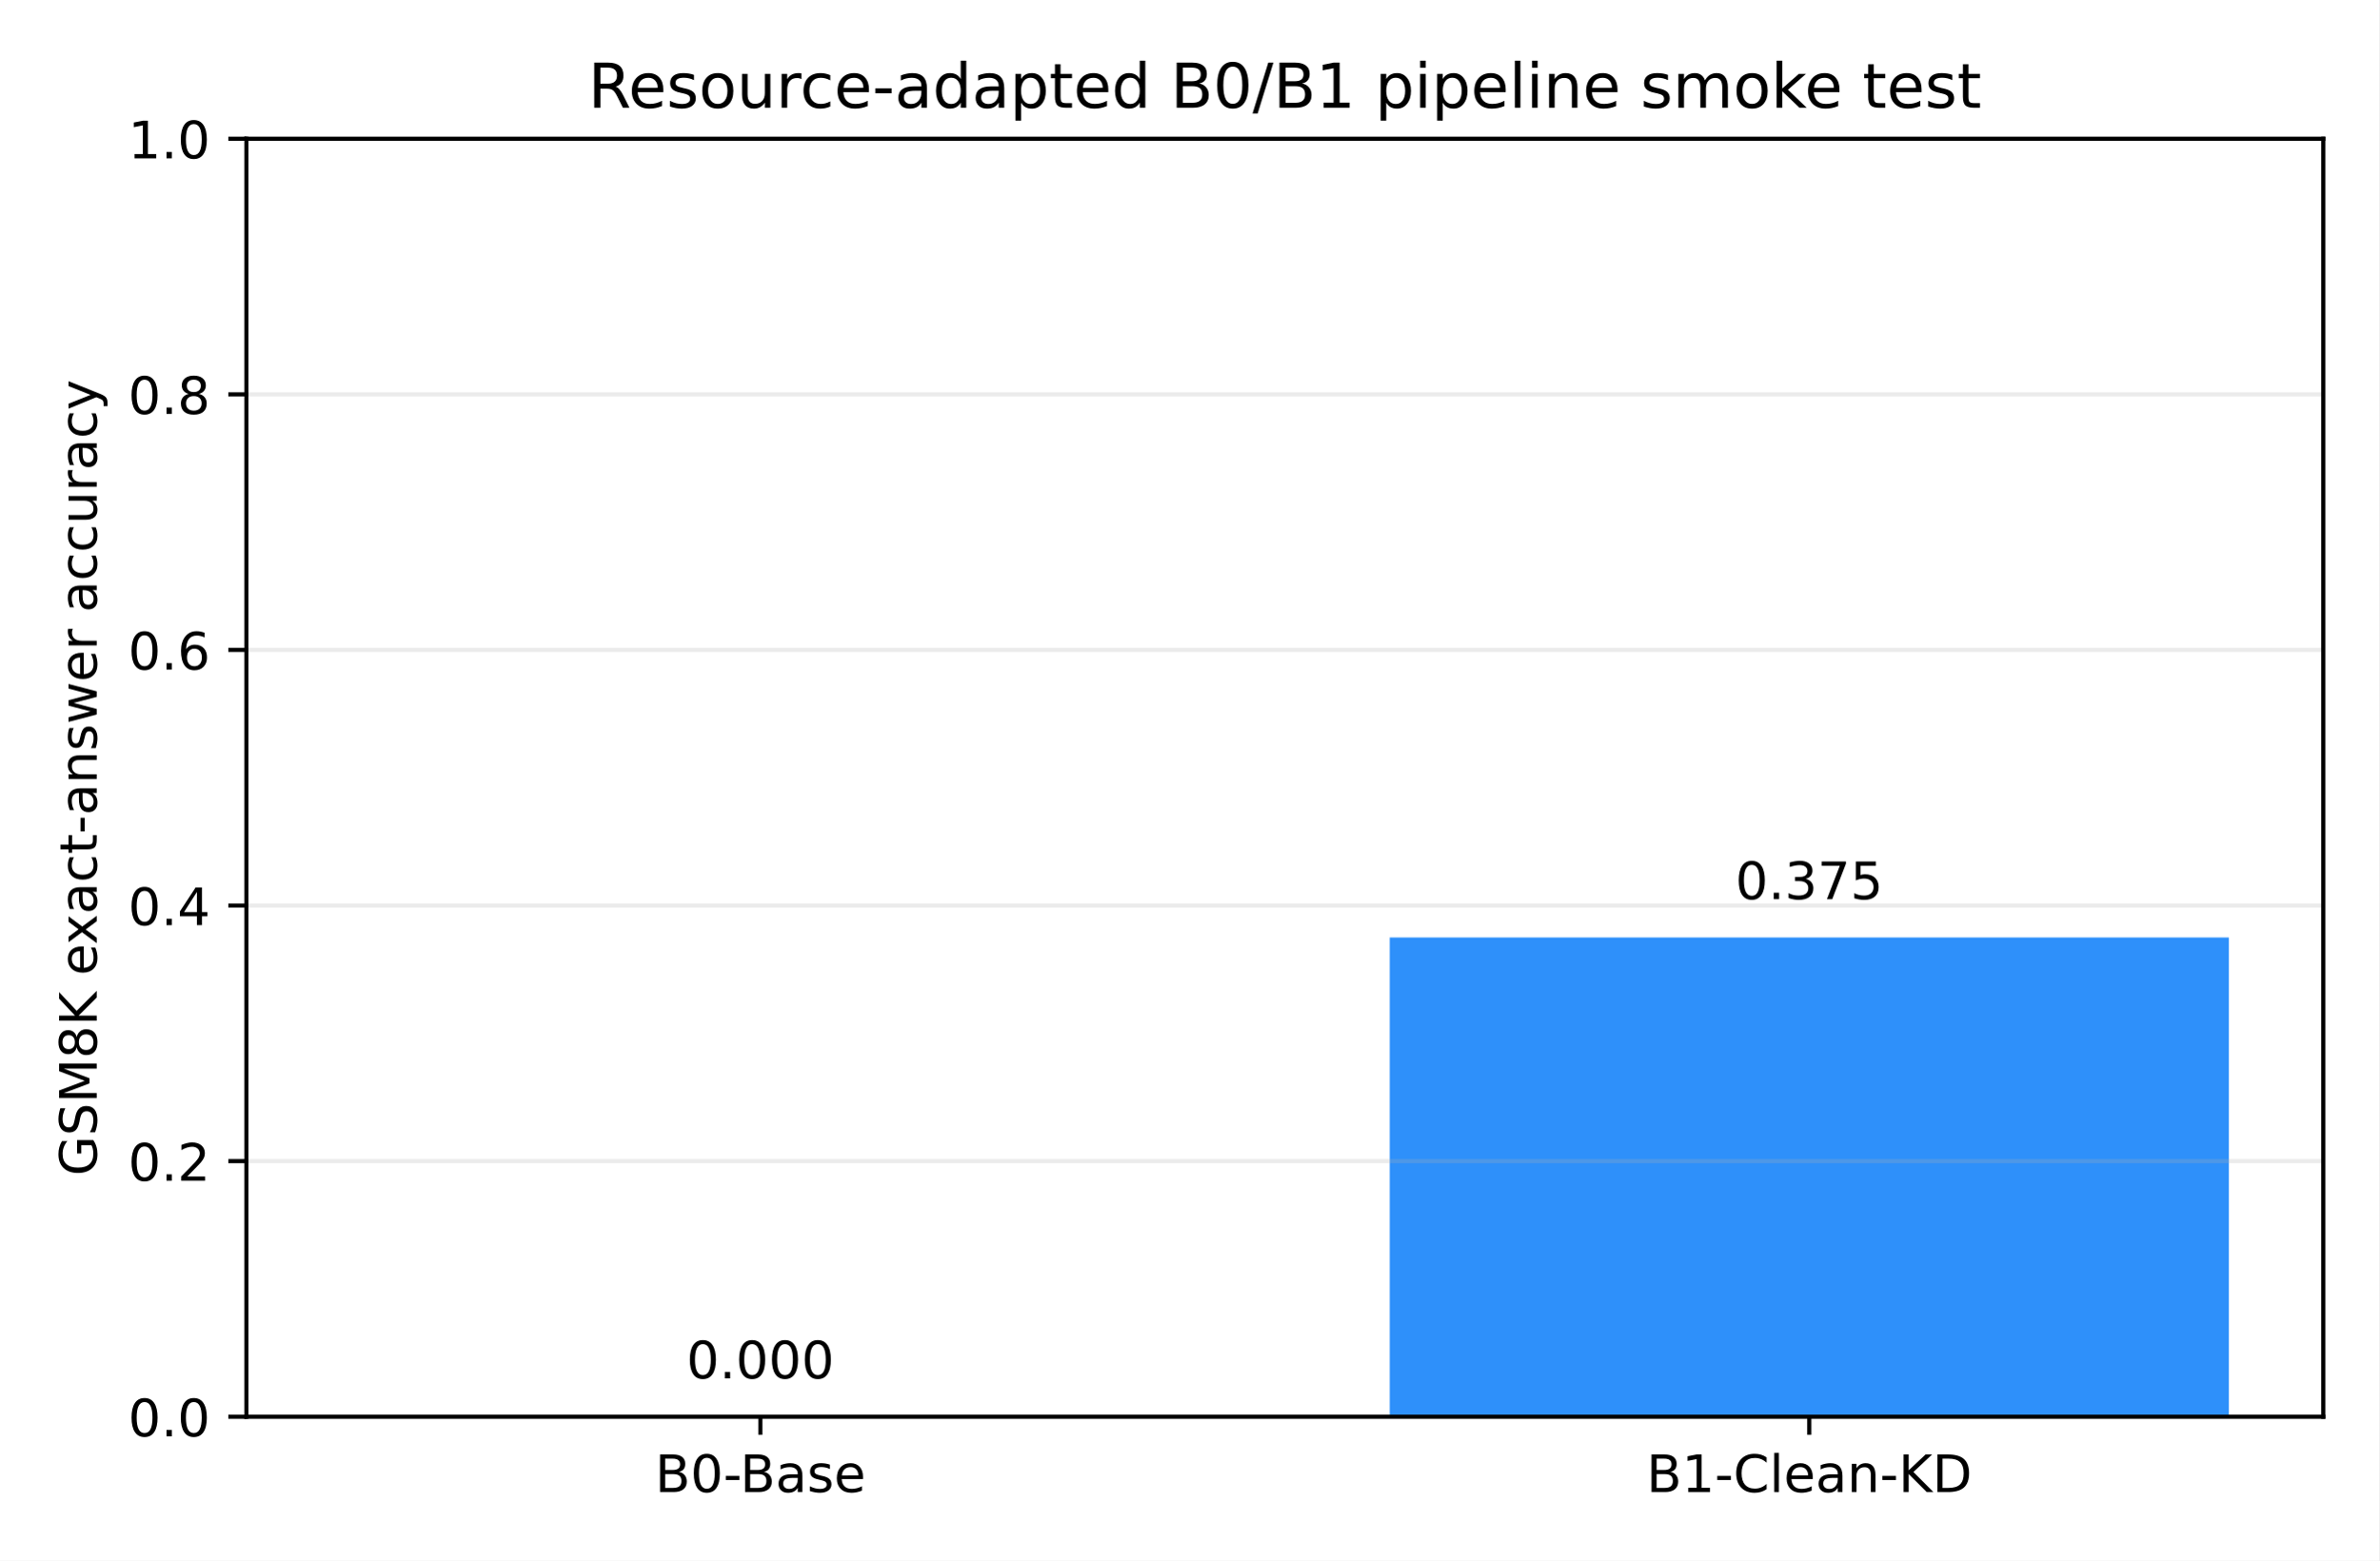
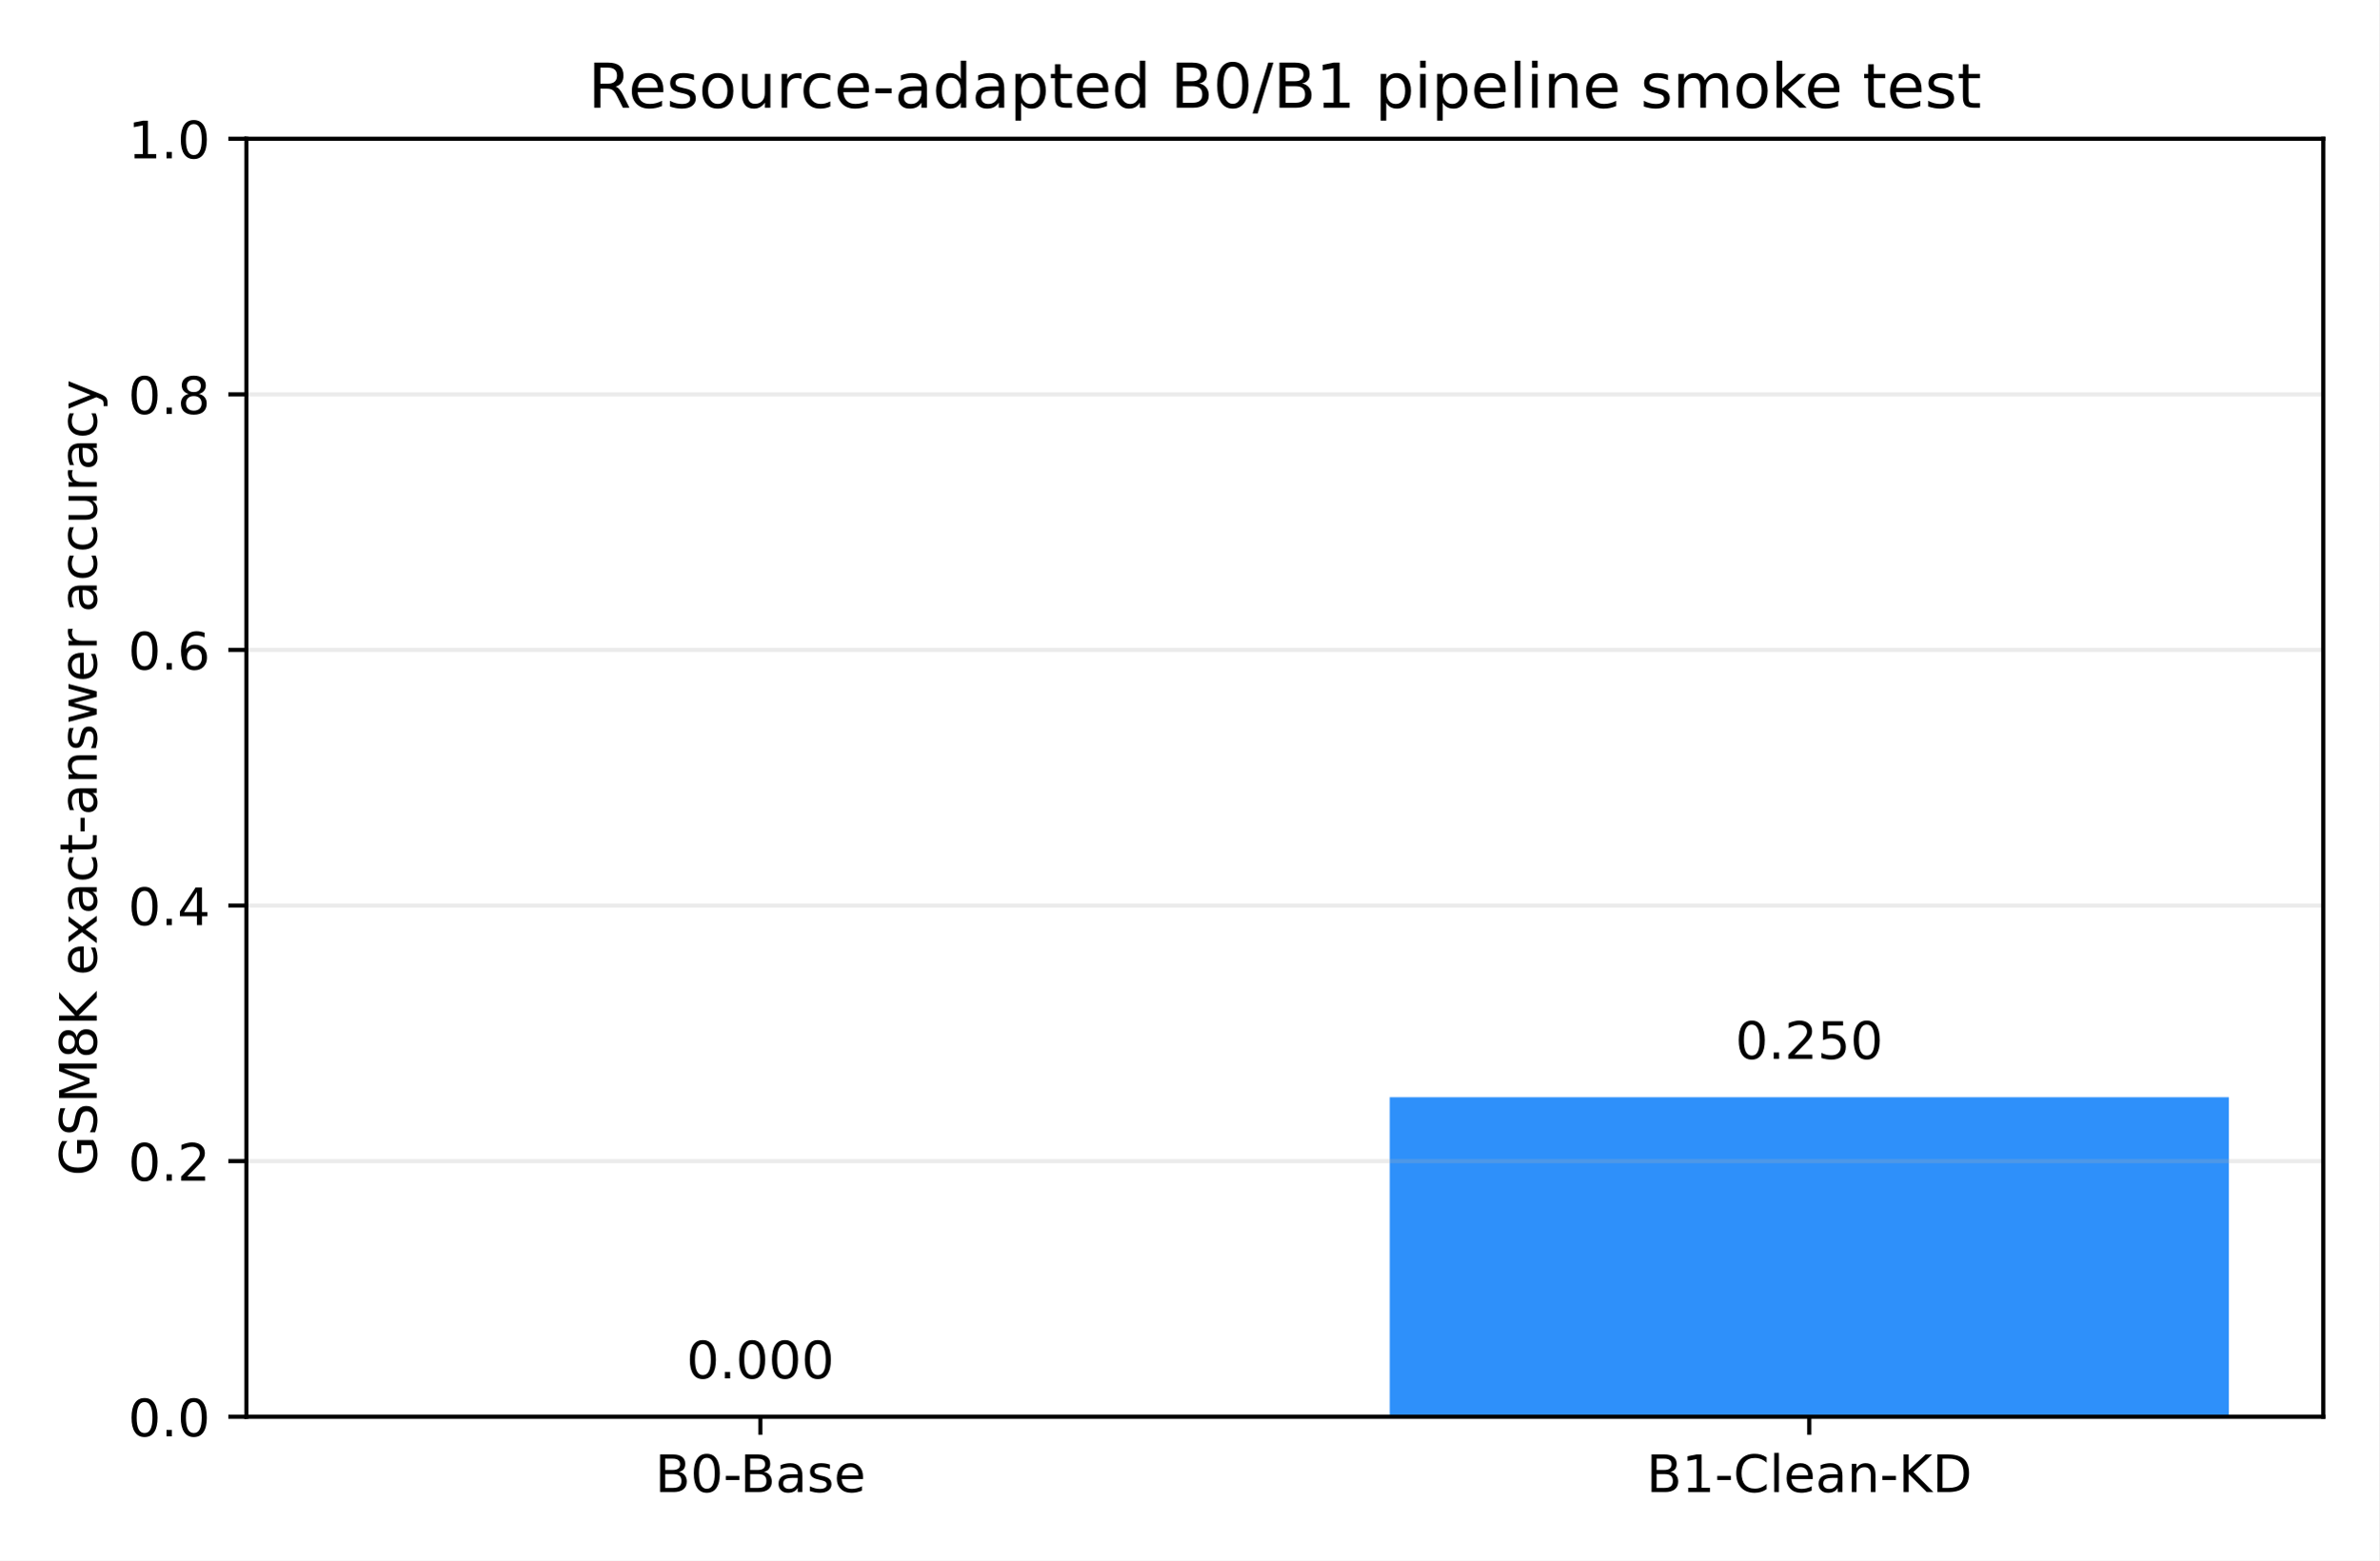
<svg xmlns="http://www.w3.org/2000/svg" xmlns:xlink="http://www.w3.org/1999/xlink" width="460.8pt" height="302.4pt" viewBox="0 0 460.8 302.4" version="1.1">
  <defs>
    <style type="text/css">*{stroke-linejoin: round; stroke-linecap: butt}</style>
  </defs>
  <g id="figure_1">
    <g id="patch_1">
      <path d="M 0 302.4  L 460.8 302.4  L 460.8 0  L 0 0  z " style="fill: #ffffff" />
    </g>
    <g id="axes_1">
      <g id="patch_2">
        <path d="M 47.72 274.52  L 450 274.52  L 450 26.88  L 47.72 26.88  z " style="fill: #ffffff" />
      </g>
      <g id="patch_3">
-         <path d="M 66.005 274.52  L 228.543 274.52  L 228.543 274.52  L 66.005 274.52  z " clip-path="url(#p4c46d2d505)" style="fill: #667085" />
+         <path d="M 66.005 274.52  L 228.543 274.52  L 228.543 274.52  L 66.005 274.52  z " clip-path="url(#pd8299c04cb)" style="fill: #667085" />
      </g>
      <g id="patch_4">
-         <path d="M 269.177 274.52  L 431.715 274.52  L 431.715 181.655  L 269.177 181.655  z " clip-path="url(#p4c46d2d505)" style="fill: #2e90fa" />
+         <path d="M 269.177 274.52  L 431.715 274.52  L 431.715 212.61  L 269.177 212.61  z " clip-path="url(#pd8299c04cb)" style="fill: #2e90fa" />
      </g>
      <g id="matplotlib.axis_1">
        <g id="xtick_1">
          <g id="line2d_1">
            <defs>
-               <path id="ma6141785ca" d="M 0 0  L 0 3.5  " style="stroke: #000000; stroke-width: 0.8" />
+               <path id="mcd0c19a931" d="M 0 0  L 0 3.5  " style="stroke: #000000; stroke-width: 0.8" />
            </defs>
            <g>
-               <use xlink:href="#ma6141785ca" x="147.274" y="274.52" style="stroke: #000000; stroke-width: 0.8" />
+               <use xlink:href="#mcd0c19a931" x="147.274" y="274.52" style="stroke: #000000; stroke-width: 0.8" />
            </g>
          </g>
          <g id="text_1">
            <g transform="translate(126.864 289.1184) scale(0.1 -0.1)">
              <defs>
                <path id="DejaVuSans-42" d="M 1259 2228  L 1259 519  L 2272 519  Q 2781 519 3026 730  Q 3272 941 3272 1375  Q 3272 1813 3026 2020  Q 2781 2228 2272 2228  L 1259 2228  z M 1259 4147  L 1259 2741  L 2194 2741  Q 2656 2741 2882 2914  Q 3109 3088 3109 3444  Q 3109 3797 2882 3972  Q 2656 4147 2194 4147  L 1259 4147  z M 628 4666  L 2241 4666  Q 2963 4666 3353 4366  Q 3744 4066 3744 3513  Q 3744 3084 3544 2831  Q 3344 2578 2956 2516  Q 3422 2416 3680 2098  Q 3938 1781 3938 1306  Q 3938 681 3513 340  Q 3088 0 2303 0  L 628 0  L 628 4666  z " transform="scale(0.015625)" />
                <path id="DejaVuSans-30" d="M 2034 4250  Q 1547 4250 1301 3770  Q 1056 3291 1056 2328  Q 1056 1369 1301 889  Q 1547 409 2034 409  Q 2525 409 2770 889  Q 3016 1369 3016 2328  Q 3016 3291 2770 3770  Q 2525 4250 2034 4250  z M 2034 4750  Q 2819 4750 3233 4129  Q 3647 3509 3647 2328  Q 3647 1150 3233 529  Q 2819 -91 2034 -91  Q 1250 -91 836 529  Q 422 1150 422 2328  Q 422 3509 836 4129  Q 1250 4750 2034 4750  z " transform="scale(0.015625)" />
                <path id="DejaVuSans-2d" d="M 313 2009  L 1997 2009  L 1997 1497  L 313 1497  L 313 2009  z " transform="scale(0.015625)" />
                <path id="DejaVuSans-61" d="M 2194 1759  Q 1497 1759 1228 1600  Q 959 1441 959 1056  Q 959 750 1161 570  Q 1363 391 1709 391  Q 2188 391 2477 730  Q 2766 1069 2766 1631  L 2766 1759  L 2194 1759  z M 3341 1997  L 3341 0  L 2766 0  L 2766 531  Q 2569 213 2275 61  Q 1981 -91 1556 -91  Q 1019 -91 701 211  Q 384 513 384 1019  Q 384 1609 779 1909  Q 1175 2209 1959 2209  L 2766 2209  L 2766 2266  Q 2766 2663 2505 2880  Q 2244 3097 1772 3097  Q 1472 3097 1187 3025  Q 903 2953 641 2809  L 641 3341  Q 956 3463 1253 3523  Q 1550 3584 1831 3584  Q 2591 3584 2966 3190  Q 3341 2797 3341 1997  z " transform="scale(0.015625)" />
                <path id="DejaVuSans-73" d="M 2834 3397  L 2834 2853  Q 2591 2978 2328 3040  Q 2066 3103 1784 3103  Q 1356 3103 1142 2972  Q 928 2841 928 2578  Q 928 2378 1081 2264  Q 1234 2150 1697 2047  L 1894 2003  Q 2506 1872 2764 1633  Q 3022 1394 3022 966  Q 3022 478 2636 193  Q 2250 -91 1575 -91  Q 1294 -91 989 -36  Q 684 19 347 128  L 347 722  Q 666 556 975 473  Q 1284 391 1588 391  Q 1994 391 2212 530  Q 2431 669 2431 922  Q 2431 1156 2273 1281  Q 2116 1406 1581 1522  L 1381 1569  Q 847 1681 609 1914  Q 372 2147 372 2553  Q 372 3047 722 3315  Q 1072 3584 1716 3584  Q 2034 3584 2315 3537  Q 2597 3491 2834 3397  z " transform="scale(0.015625)" />
                <path id="DejaVuSans-65" d="M 3597 1894  L 3597 1613  L 953 1613  Q 991 1019 1311 708  Q 1631 397 2203 397  Q 2534 397 2845 478  Q 3156 559 3463 722  L 3463 178  Q 3153 47 2828 -22  Q 2503 -91 2169 -91  Q 1331 -91 842 396  Q 353 884 353 1716  Q 353 2575 817 3079  Q 1281 3584 2069 3584  Q 2775 3584 3186 3129  Q 3597 2675 3597 1894  z M 3022 2063  Q 3016 2534 2758 2815  Q 2500 3097 2075 3097  Q 1594 3097 1305 2825  Q 1016 2553 972 2059  L 3022 2063  z " transform="scale(0.015625)" />
              </defs>
              <use xlink:href="#DejaVuSans-42" />
              <use xlink:href="#DejaVuSans-30" transform="translate(68.60352 0)" />
              <use xlink:href="#DejaVuSans-2d" transform="translate(132.2266 0)" />
              <use xlink:href="#DejaVuSans-42" transform="translate(164.6855 0)" />
              <use xlink:href="#DejaVuSans-61" transform="translate(233.2891 0)" />
              <use xlink:href="#DejaVuSans-73" transform="translate(294.5684 0)" />
              <use xlink:href="#DejaVuSans-65" transform="translate(346.668 0)" />
            </g>
          </g>
        </g>
        <g id="xtick_2">
          <g id="line2d_2">
            <g>
-               <use xlink:href="#ma6141785ca" x="350.446" y="274.52" style="stroke: #000000; stroke-width: 0.8" />
+               <use xlink:href="#mcd0c19a931" x="350.446" y="274.52" style="stroke: #000000; stroke-width: 0.8" />
            </g>
          </g>
          <g id="text_2">
            <g transform="translate(318.9076 289.1184) scale(0.1 -0.1)">
              <defs>
                <path id="DejaVuSans-31" d="M 794 531  L 1825 531  L 1825 4091  L 703 3866  L 703 4441  L 1819 4666  L 2450 4666  L 2450 531  L 3481 531  L 3481 0  L 794 0  L 794 531  z " transform="scale(0.015625)" />
                <path id="DejaVuSans-43" d="M 4122 4306  L 4122 3641  Q 3803 3938 3442 4084  Q 3081 4231 2675 4231  Q 1875 4231 1450 3742  Q 1025 3253 1025 2328  Q 1025 1406 1450 917  Q 1875 428 2675 428  Q 3081 428 3442 575  Q 3803 722 4122 1019  L 4122 359  Q 3791 134 3420 21  Q 3050 -91 2638 -91  Q 1578 -91 968 557  Q 359 1206 359 2328  Q 359 3453 968 4101  Q 1578 4750 2638 4750  Q 3056 4750 3426 4639  Q 3797 4528 4122 4306  z " transform="scale(0.015625)" />
                <path id="DejaVuSans-6c" d="M 603 4863  L 1178 4863  L 1178 0  L 603 0  L 603 4863  z " transform="scale(0.015625)" />
                <path id="DejaVuSans-6e" d="M 3513 2113  L 3513 0  L 2938 0  L 2938 2094  Q 2938 2591 2744 2837  Q 2550 3084 2163 3084  Q 1697 3084 1428 2787  Q 1159 2491 1159 1978  L 1159 0  L 581 0  L 581 3500  L 1159 3500  L 1159 2956  Q 1366 3272 1645 3428  Q 1925 3584 2291 3584  Q 2894 3584 3203 3211  Q 3513 2838 3513 2113  z " transform="scale(0.015625)" />
                <path id="DejaVuSans-4b" d="M 628 4666  L 1259 4666  L 1259 2694  L 3353 4666  L 4166 4666  L 1850 2491  L 4331 0  L 3500 0  L 1259 2247  L 1259 0  L 628 0  L 628 4666  z " transform="scale(0.015625)" />
                <path id="DejaVuSans-44" d="M 1259 4147  L 1259 519  L 2022 519  Q 2988 519 3436 956  Q 3884 1394 3884 2338  Q 3884 3275 3436 3711  Q 2988 4147 2022 4147  L 1259 4147  z M 628 4666  L 1925 4666  Q 3281 4666 3915 4102  Q 4550 3538 4550 2338  Q 4550 1131 3912 565  Q 3275 0 1925 0  L 628 0  L 628 4666  z " transform="scale(0.015625)" />
              </defs>
              <use xlink:href="#DejaVuSans-42" />
              <use xlink:href="#DejaVuSans-31" transform="translate(68.60352 0)" />
              <use xlink:href="#DejaVuSans-2d" transform="translate(132.2266 0)" />
              <use xlink:href="#DejaVuSans-43" transform="translate(168.3105 0)" />
              <use xlink:href="#DejaVuSans-6c" transform="translate(238.1348 0)" />
              <use xlink:href="#DejaVuSans-65" transform="translate(265.918 0)" />
              <use xlink:href="#DejaVuSans-61" transform="translate(327.4414 0)" />
              <use xlink:href="#DejaVuSans-6e" transform="translate(388.7207 0)" />
              <use xlink:href="#DejaVuSans-2d" transform="translate(452.0996 0)" />
              <use xlink:href="#DejaVuSans-4b" transform="translate(488.1836 0)" />
              <use xlink:href="#DejaVuSans-44" transform="translate(553.7598 0)" />
            </g>
          </g>
        </g>
      </g>
      <g id="matplotlib.axis_2">
        <g id="ytick_1">
          <g id="line2d_3">
-             <path d="M 47.72 274.52  L 450 274.52  " clip-path="url(#p4c46d2d505)" style="fill: none; stroke: #b0b0b0; stroke-opacity: 0.25; stroke-width: 0.8; stroke-linecap: square" />
+             <path d="M 47.72 274.52  L 450 274.52  " clip-path="url(#pd8299c04cb)" style="fill: none; stroke: #b0b0b0; stroke-opacity: 0.25; stroke-width: 0.8; stroke-linecap: square" />
          </g>
          <g id="line2d_4">
            <defs>
-               <path id="m257a6e756c" d="M 0 0  L -3.5 0  " style="stroke: #000000; stroke-width: 0.8" />
+               <path id="m706c55c2af" d="M 0 0  L -3.5 0  " style="stroke: #000000; stroke-width: 0.8" />
            </defs>
            <g>
-               <use xlink:href="#m257a6e756c" x="47.72" y="274.52" style="stroke: #000000; stroke-width: 0.8" />
+               <use xlink:href="#m706c55c2af" x="47.72" y="274.52" style="stroke: #000000; stroke-width: 0.8" />
            </g>
          </g>
          <g id="text_3">
            <g transform="translate(24.81687 278.3192) scale(0.1 -0.1)">
              <defs>
                <path id="DejaVuSans-2e" d="M 684 794  L 1344 794  L 1344 0  L 684 0  L 684 794  z " transform="scale(0.015625)" />
              </defs>
              <use xlink:href="#DejaVuSans-30" />
              <use xlink:href="#DejaVuSans-2e" transform="translate(63.62305 0)" />
              <use xlink:href="#DejaVuSans-30" transform="translate(95.41016 0)" />
            </g>
          </g>
        </g>
        <g id="ytick_2">
          <g id="line2d_5">
-             <path d="M 47.72 224.992  L 450 224.992  " clip-path="url(#p4c46d2d505)" style="fill: none; stroke: #b0b0b0; stroke-opacity: 0.25; stroke-width: 0.8; stroke-linecap: square" />
+             <path d="M 47.72 224.992  L 450 224.992  " clip-path="url(#pd8299c04cb)" style="fill: none; stroke: #b0b0b0; stroke-opacity: 0.25; stroke-width: 0.8; stroke-linecap: square" />
          </g>
          <g id="line2d_6">
            <g>
-               <use xlink:href="#m257a6e756c" x="47.72" y="224.992" style="stroke: #000000; stroke-width: 0.8" />
+               <use xlink:href="#m706c55c2af" x="47.72" y="224.992" style="stroke: #000000; stroke-width: 0.8" />
            </g>
          </g>
          <g id="text_4">
            <g transform="translate(24.81687 228.7912) scale(0.1 -0.1)">
              <defs>
                <path id="DejaVuSans-32" d="M 1228 531  L 3431 531  L 3431 0  L 469 0  L 469 531  Q 828 903 1448 1529  Q 2069 2156 2228 2338  Q 2531 2678 2651 2914  Q 2772 3150 2772 3378  Q 2772 3750 2511 3984  Q 2250 4219 1831 4219  Q 1534 4219 1204 4116  Q 875 4013 500 3803  L 500 4441  Q 881 4594 1212 4672  Q 1544 4750 1819 4750  Q 2544 4750 2975 4387  Q 3406 4025 3406 3419  Q 3406 3131 3298 2873  Q 3191 2616 2906 2266  Q 2828 2175 2409 1742  Q 1991 1309 1228 531  z " transform="scale(0.015625)" />
              </defs>
              <use xlink:href="#DejaVuSans-30" />
              <use xlink:href="#DejaVuSans-2e" transform="translate(63.62305 0)" />
              <use xlink:href="#DejaVuSans-32" transform="translate(95.41016 0)" />
            </g>
          </g>
        </g>
        <g id="ytick_3">
          <g id="line2d_7">
-             <path d="M 47.72 175.464  L 450 175.464  " clip-path="url(#p4c46d2d505)" style="fill: none; stroke: #b0b0b0; stroke-opacity: 0.25; stroke-width: 0.8; stroke-linecap: square" />
+             <path d="M 47.72 175.464  L 450 175.464  " clip-path="url(#pd8299c04cb)" style="fill: none; stroke: #b0b0b0; stroke-opacity: 0.25; stroke-width: 0.8; stroke-linecap: square" />
          </g>
          <g id="line2d_8">
            <g>
-               <use xlink:href="#m257a6e756c" x="47.72" y="175.464" style="stroke: #000000; stroke-width: 0.8" />
+               <use xlink:href="#m706c55c2af" x="47.72" y="175.464" style="stroke: #000000; stroke-width: 0.8" />
            </g>
          </g>
          <g id="text_5">
            <g transform="translate(24.81687 179.2632) scale(0.1 -0.1)">
              <defs>
                <path id="DejaVuSans-34" d="M 2419 4116  L 825 1625  L 2419 1625  L 2419 4116  z M 2253 4666  L 3047 4666  L 3047 1625  L 3713 1625  L 3713 1100  L 3047 1100  L 3047 0  L 2419 0  L 2419 1100  L 313 1100  L 313 1709  L 2253 4666  z " transform="scale(0.015625)" />
              </defs>
              <use xlink:href="#DejaVuSans-30" />
              <use xlink:href="#DejaVuSans-2e" transform="translate(63.62305 0)" />
              <use xlink:href="#DejaVuSans-34" transform="translate(95.41016 0)" />
            </g>
          </g>
        </g>
        <g id="ytick_4">
          <g id="line2d_9">
-             <path d="M 47.72 125.936  L 450 125.936  " clip-path="url(#p4c46d2d505)" style="fill: none; stroke: #b0b0b0; stroke-opacity: 0.25; stroke-width: 0.8; stroke-linecap: square" />
+             <path d="M 47.72 125.936  L 450 125.936  " clip-path="url(#pd8299c04cb)" style="fill: none; stroke: #b0b0b0; stroke-opacity: 0.25; stroke-width: 0.8; stroke-linecap: square" />
          </g>
          <g id="line2d_10">
            <g>
-               <use xlink:href="#m257a6e756c" x="47.72" y="125.936" style="stroke: #000000; stroke-width: 0.8" />
+               <use xlink:href="#m706c55c2af" x="47.72" y="125.936" style="stroke: #000000; stroke-width: 0.8" />
            </g>
          </g>
          <g id="text_6">
            <g transform="translate(24.81687 129.7352) scale(0.1 -0.1)">
              <defs>
                <path id="DejaVuSans-36" d="M 2113 2584  Q 1688 2584 1439 2293  Q 1191 2003 1191 1497  Q 1191 994 1439 701  Q 1688 409 2113 409  Q 2538 409 2786 701  Q 3034 994 3034 1497  Q 3034 2003 2786 2293  Q 2538 2584 2113 2584  z M 3366 4563  L 3366 3988  Q 3128 4100 2886 4159  Q 2644 4219 2406 4219  Q 1781 4219 1451 3797  Q 1122 3375 1075 2522  Q 1259 2794 1537 2939  Q 1816 3084 2150 3084  Q 2853 3084 3261 2657  Q 3669 2231 3669 1497  Q 3669 778 3244 343  Q 2819 -91 2113 -91  Q 1303 -91 875 529  Q 447 1150 447 2328  Q 447 3434 972 4092  Q 1497 4750 2381 4750  Q 2619 4750 2861 4703  Q 3103 4656 3366 4563  z " transform="scale(0.015625)" />
              </defs>
              <use xlink:href="#DejaVuSans-30" />
              <use xlink:href="#DejaVuSans-2e" transform="translate(63.62305 0)" />
              <use xlink:href="#DejaVuSans-36" transform="translate(95.41016 0)" />
            </g>
          </g>
        </g>
        <g id="ytick_5">
          <g id="line2d_11">
-             <path d="M 47.72 76.408  L 450 76.408  " clip-path="url(#p4c46d2d505)" style="fill: none; stroke: #b0b0b0; stroke-opacity: 0.25; stroke-width: 0.8; stroke-linecap: square" />
+             <path d="M 47.72 76.408  L 450 76.408  " clip-path="url(#pd8299c04cb)" style="fill: none; stroke: #b0b0b0; stroke-opacity: 0.25; stroke-width: 0.8; stroke-linecap: square" />
          </g>
          <g id="line2d_12">
            <g>
-               <use xlink:href="#m257a6e756c" x="47.72" y="76.408" style="stroke: #000000; stroke-width: 0.8" />
+               <use xlink:href="#m706c55c2af" x="47.72" y="76.408" style="stroke: #000000; stroke-width: 0.8" />
            </g>
          </g>
          <g id="text_7">
            <g transform="translate(24.81687 80.20722) scale(0.1 -0.1)">
              <defs>
                <path id="DejaVuSans-38" d="M 2034 2216  Q 1584 2216 1326 1975  Q 1069 1734 1069 1313  Q 1069 891 1326 650  Q 1584 409 2034 409  Q 2484 409 2743 651  Q 3003 894 3003 1313  Q 3003 1734 2745 1975  Q 2488 2216 2034 2216  z M 1403 2484  Q 997 2584 770 2862  Q 544 3141 544 3541  Q 544 4100 942 4425  Q 1341 4750 2034 4750  Q 2731 4750 3128 4425  Q 3525 4100 3525 3541  Q 3525 3141 3298 2862  Q 3072 2584 2669 2484  Q 3125 2378 3379 2068  Q 3634 1759 3634 1313  Q 3634 634 3220 271  Q 2806 -91 2034 -91  Q 1263 -91 848 271  Q 434 634 434 1313  Q 434 1759 690 2068  Q 947 2378 1403 2484  z M 1172 3481  Q 1172 3119 1398 2916  Q 1625 2713 2034 2713  Q 2441 2713 2670 2916  Q 2900 3119 2900 3481  Q 2900 3844 2670 4047  Q 2441 4250 2034 4250  Q 1625 4250 1398 4047  Q 1172 3844 1172 3481  z " transform="scale(0.015625)" />
              </defs>
              <use xlink:href="#DejaVuSans-30" />
              <use xlink:href="#DejaVuSans-2e" transform="translate(63.62305 0)" />
              <use xlink:href="#DejaVuSans-38" transform="translate(95.41016 0)" />
            </g>
          </g>
        </g>
        <g id="ytick_6">
          <g id="line2d_13">
-             <path d="M 47.72 26.88  L 450 26.88  " clip-path="url(#p4c46d2d505)" style="fill: none; stroke: #b0b0b0; stroke-opacity: 0.25; stroke-width: 0.8; stroke-linecap: square" />
+             <path d="M 47.72 26.88  L 450 26.88  " clip-path="url(#pd8299c04cb)" style="fill: none; stroke: #b0b0b0; stroke-opacity: 0.25; stroke-width: 0.8; stroke-linecap: square" />
          </g>
          <g id="line2d_14">
            <g>
-               <use xlink:href="#m257a6e756c" x="47.72" y="26.88" style="stroke: #000000; stroke-width: 0.8" />
+               <use xlink:href="#m706c55c2af" x="47.72" y="26.88" style="stroke: #000000; stroke-width: 0.8" />
            </g>
          </g>
          <g id="text_8">
            <g transform="translate(24.81687 30.67922) scale(0.1 -0.1)">
              <use xlink:href="#DejaVuSans-31" />
              <use xlink:href="#DejaVuSans-2e" transform="translate(63.62305 0)" />
              <use xlink:href="#DejaVuSans-30" transform="translate(95.41016 0)" />
            </g>
          </g>
        </g>
        <g id="text_9">
          <g transform="translate(18.73719 227.8445) rotate(-90) scale(0.1 -0.1)">
            <defs>
              <path id="DejaVuSans-47" d="M 3809 666  L 3809 1919  L 2778 1919  L 2778 2438  L 4434 2438  L 4434 434  Q 4069 175 3628 42  Q 3188 -91 2688 -91  Q 1594 -91 976 548  Q 359 1188 359 2328  Q 359 3472 976 4111  Q 1594 4750 2688 4750  Q 3144 4750 3555 4637  Q 3966 4525 4313 4306  L 4313 3634  Q 3963 3931 3569 4081  Q 3175 4231 2741 4231  Q 1884 4231 1454 3753  Q 1025 3275 1025 2328  Q 1025 1384 1454 906  Q 1884 428 2741 428  Q 3075 428 3337 486  Q 3600 544 3809 666  z " transform="scale(0.015625)" />
              <path id="DejaVuSans-53" d="M 3425 4513  L 3425 3897  Q 3066 4069 2747 4153  Q 2428 4238 2131 4238  Q 1616 4238 1336 4038  Q 1056 3838 1056 3469  Q 1056 3159 1242 3001  Q 1428 2844 1947 2747  L 2328 2669  Q 3034 2534 3370 2195  Q 3706 1856 3706 1288  Q 3706 609 3251 259  Q 2797 -91 1919 -91  Q 1588 -91 1214 -16  Q 841 59 441 206  L 441 856  Q 825 641 1194 531  Q 1563 422 1919 422  Q 2459 422 2753 634  Q 3047 847 3047 1241  Q 3047 1584 2836 1778  Q 2625 1972 2144 2069  L 1759 2144  Q 1053 2284 737 2584  Q 422 2884 422 3419  Q 422 4038 858 4394  Q 1294 4750 2059 4750  Q 2388 4750 2728 4690  Q 3069 4631 3425 4513  z " transform="scale(0.015625)" />
              <path id="DejaVuSans-4d" d="M 628 4666  L 1569 4666  L 2759 1491  L 3956 4666  L 4897 4666  L 4897 0  L 4281 0  L 4281 4097  L 3078 897  L 2444 897  L 1241 4097  L 1241 0  L 628 0  L 628 4666  z " transform="scale(0.015625)" />
              <path id="DejaVuSans-20" transform="scale(0.015625)" />
              <path id="DejaVuSans-78" d="M 3513 3500  L 2247 1797  L 3578 0  L 2900 0  L 1881 1375  L 863 0  L 184 0  L 1544 1831  L 300 3500  L 978 3500  L 1906 2253  L 2834 3500  L 3513 3500  z " transform="scale(0.015625)" />
              <path id="DejaVuSans-63" d="M 3122 3366  L 3122 2828  Q 2878 2963 2633 3030  Q 2388 3097 2138 3097  Q 1578 3097 1268 2742  Q 959 2388 959 1747  Q 959 1106 1268 751  Q 1578 397 2138 397  Q 2388 397 2633 464  Q 2878 531 3122 666  L 3122 134  Q 2881 22 2623 -34  Q 2366 -91 2075 -91  Q 1284 -91 818 406  Q 353 903 353 1747  Q 353 2603 823 3093  Q 1294 3584 2113 3584  Q 2378 3584 2631 3529  Q 2884 3475 3122 3366  z " transform="scale(0.015625)" />
              <path id="DejaVuSans-74" d="M 1172 4494  L 1172 3500  L 2356 3500  L 2356 3053  L 1172 3053  L 1172 1153  Q 1172 725 1289 603  Q 1406 481 1766 481  L 2356 481  L 2356 0  L 1766 0  Q 1100 0 847 248  Q 594 497 594 1153  L 594 3053  L 172 3053  L 172 3500  L 594 3500  L 594 4494  L 1172 4494  z " transform="scale(0.015625)" />
              <path id="DejaVuSans-77" d="M 269 3500  L 844 3500  L 1563 769  L 2278 3500  L 2956 3500  L 3675 769  L 4391 3500  L 4966 3500  L 4050 0  L 3372 0  L 2619 2869  L 1863 0  L 1184 0  L 269 3500  z " transform="scale(0.015625)" />
              <path id="DejaVuSans-72" d="M 2631 2963  Q 2534 3019 2420 3045  Q 2306 3072 2169 3072  Q 1681 3072 1420 2755  Q 1159 2438 1159 1844  L 1159 0  L 581 0  L 581 3500  L 1159 3500  L 1159 2956  Q 1341 3275 1631 3429  Q 1922 3584 2338 3584  Q 2397 3584 2469 3576  Q 2541 3569 2628 3553  L 2631 2963  z " transform="scale(0.015625)" />
              <path id="DejaVuSans-75" d="M 544 1381  L 544 3500  L 1119 3500  L 1119 1403  Q 1119 906 1312 657  Q 1506 409 1894 409  Q 2359 409 2629 706  Q 2900 1003 2900 1516  L 2900 3500  L 3475 3500  L 3475 0  L 2900 0  L 2900 538  Q 2691 219 2414 64  Q 2138 -91 1772 -91  Q 1169 -91 856 284  Q 544 659 544 1381  z M 1991 3584  L 1991 3584  z " transform="scale(0.015625)" />
              <path id="DejaVuSans-79" d="M 2059 -325  Q 1816 -950 1584 -1140  Q 1353 -1331 966 -1331  L 506 -1331  L 506 -850  L 844 -850  Q 1081 -850 1212 -737  Q 1344 -625 1503 -206  L 1606 56  L 191 3500  L 800 3500  L 1894 763  L 2988 3500  L 3597 3500  L 2059 -325  z " transform="scale(0.015625)" />
            </defs>
            <use xlink:href="#DejaVuSans-47" />
            <use xlink:href="#DejaVuSans-53" transform="translate(77.49023 0)" />
            <use xlink:href="#DejaVuSans-4d" transform="translate(140.9668 0)" />
            <use xlink:href="#DejaVuSans-38" transform="translate(227.2461 0)" />
            <use xlink:href="#DejaVuSans-4b" transform="translate(290.8691 0)" />
            <use xlink:href="#DejaVuSans-20" transform="translate(356.4453 0)" />
            <use xlink:href="#DejaVuSans-65" transform="translate(388.2324 0)" />
            <use xlink:href="#DejaVuSans-78" transform="translate(448.0059 0)" />
            <use xlink:href="#DejaVuSans-61" transform="translate(507.1855 0)" />
            <use xlink:href="#DejaVuSans-63" transform="translate(568.4648 0)" />
            <use xlink:href="#DejaVuSans-74" transform="translate(623.4453 0)" />
            <use xlink:href="#DejaVuSans-2d" transform="translate(662.6543 0)" />
            <use xlink:href="#DejaVuSans-61" transform="translate(698.7383 0)" />
            <use xlink:href="#DejaVuSans-6e" transform="translate(760.0176 0)" />
            <use xlink:href="#DejaVuSans-73" transform="translate(823.3965 0)" />
            <use xlink:href="#DejaVuSans-77" transform="translate(875.4961 0)" />
            <use xlink:href="#DejaVuSans-65" transform="translate(957.2832 0)" />
            <use xlink:href="#DejaVuSans-72" transform="translate(1018.807 0)" />
            <use xlink:href="#DejaVuSans-20" transform="translate(1059.92 0)" />
            <use xlink:href="#DejaVuSans-61" transform="translate(1091.707 0)" />
            <use xlink:href="#DejaVuSans-63" transform="translate(1152.986 0)" />
            <use xlink:href="#DejaVuSans-63" transform="translate(1207.967 0)" />
            <use xlink:href="#DejaVuSans-75" transform="translate(1262.947 0)" />
            <use xlink:href="#DejaVuSans-72" transform="translate(1326.326 0)" />
            <use xlink:href="#DejaVuSans-61" transform="translate(1367.439 0)" />
            <use xlink:href="#DejaVuSans-63" transform="translate(1428.719 0)" />
            <use xlink:href="#DejaVuSans-79" transform="translate(1483.699 0)" />
          </g>
        </g>
      </g>
      <g id="patch_5">
        <path d="M 47.72 274.52  L 47.72 26.88  " style="fill: none; stroke: #000000; stroke-width: 0.8; stroke-linejoin: miter; stroke-linecap: square" />
      </g>
      <g id="patch_6">
        <path d="M 450 274.52  L 450 26.88  " style="fill: none; stroke: #000000; stroke-width: 0.8; stroke-linejoin: miter; stroke-linecap: square" />
      </g>
      <g id="patch_7">
        <path d="M 47.72 274.52  L 450 274.52  " style="fill: none; stroke: #000000; stroke-width: 0.8; stroke-linejoin: miter; stroke-linecap: square" />
      </g>
      <g id="patch_8">
        <path d="M 47.72 26.88  L 450 26.88  " style="fill: none; stroke: #000000; stroke-width: 0.8; stroke-linejoin: miter; stroke-linecap: square" />
      </g>
      <g id="text_10">
        <g transform="translate(132.9601 267.0908) scale(0.1 -0.1)">
          <use xlink:href="#DejaVuSans-30" />
          <use xlink:href="#DejaVuSans-2e" transform="translate(63.62305 0)" />
          <use xlink:href="#DejaVuSans-30" transform="translate(95.41016 0)" />
          <use xlink:href="#DejaVuSans-30" transform="translate(159.0332 0)" />
          <use xlink:href="#DejaVuSans-30" transform="translate(222.6562 0)" />
        </g>
      </g>
      <g id="text_11">
-         <g transform="translate(336.1318 174.2258) scale(0.1 -0.1)">
+         <g transform="translate(336.1318 205.1808) scale(0.1 -0.1)">
          <defs>
-             <path id="DejaVuSans-33" d="M 2597 2516  Q 3050 2419 3304 2112  Q 3559 1806 3559 1356  Q 3559 666 3084 287  Q 2609 -91 1734 -91  Q 1441 -91 1130 -33  Q 819 25 488 141  L 488 750  Q 750 597 1062 519  Q 1375 441 1716 441  Q 2309 441 2620 675  Q 2931 909 2931 1356  Q 2931 1769 2642 2001  Q 2353 2234 1838 2234  L 1294 2234  L 1294 2753  L 1863 2753  Q 2328 2753 2575 2939  Q 2822 3125 2822 3475  Q 2822 3834 2567 4026  Q 2313 4219 1838 4219  Q 1578 4219 1281 4162  Q 984 4106 628 3988  L 628 4550  Q 988 4650 1302 4700  Q 1616 4750 1894 4750  Q 2613 4750 3031 4423  Q 3450 4097 3450 3541  Q 3450 3153 3228 2886  Q 3006 2619 2597 2516  z " transform="scale(0.015625)" />
-             <path id="DejaVuSans-37" d="M 525 4666  L 3525 4666  L 3525 4397  L 1831 0  L 1172 0  L 2766 4134  L 525 4134  L 525 4666  z " transform="scale(0.015625)" />
            <path id="DejaVuSans-35" d="M 691 4666  L 3169 4666  L 3169 4134  L 1269 4134  L 1269 2991  Q 1406 3038 1543 3061  Q 1681 3084 1819 3084  Q 2600 3084 3056 2656  Q 3513 2228 3513 1497  Q 3513 744 3044 326  Q 2575 -91 1722 -91  Q 1428 -91 1123 -41  Q 819 9 494 109  L 494 744  Q 775 591 1075 516  Q 1375 441 1709 441  Q 2250 441 2565 725  Q 2881 1009 2881 1497  Q 2881 1984 2565 2268  Q 2250 2553 1709 2553  Q 1456 2553 1204 2497  Q 953 2441 691 2322  L 691 4666  z " transform="scale(0.015625)" />
          </defs>
          <use xlink:href="#DejaVuSans-30" />
          <use xlink:href="#DejaVuSans-2e" transform="translate(63.62305 0)" />
-           <use xlink:href="#DejaVuSans-33" transform="translate(95.41016 0)" />
-           <use xlink:href="#DejaVuSans-37" transform="translate(159.0332 0)" />
-           <use xlink:href="#DejaVuSans-35" transform="translate(222.6562 0)" />
+           <use xlink:href="#DejaVuSans-32" transform="translate(95.41016 0)" />
+           <use xlink:href="#DejaVuSans-35" transform="translate(159.0332 0)" />
+           <use xlink:href="#DejaVuSans-30" transform="translate(222.6562 0)" />
        </g>
      </g>
      <g id="text_12">
        <g transform="translate(113.9237 20.88) scale(0.12 -0.12)">
          <defs>
            <path id="DejaVuSans-52" d="M 2841 2188  Q 3044 2119 3236 1894  Q 3428 1669 3622 1275  L 4263 0  L 3584 0  L 2988 1197  Q 2756 1666 2539 1819  Q 2322 1972 1947 1972  L 1259 1972  L 1259 0  L 628 0  L 628 4666  L 2053 4666  Q 2853 4666 3247 4331  Q 3641 3997 3641 3322  Q 3641 2881 3436 2590  Q 3231 2300 2841 2188  z M 1259 4147  L 1259 2491  L 2053 2491  Q 2509 2491 2742 2702  Q 2975 2913 2975 3322  Q 2975 3731 2742 3939  Q 2509 4147 2053 4147  L 1259 4147  z " transform="scale(0.015625)" />
            <path id="DejaVuSans-6f" d="M 1959 3097  Q 1497 3097 1228 2736  Q 959 2375 959 1747  Q 959 1119 1226 758  Q 1494 397 1959 397  Q 2419 397 2687 759  Q 2956 1122 2956 1747  Q 2956 2369 2687 2733  Q 2419 3097 1959 3097  z M 1959 3584  Q 2709 3584 3137 3096  Q 3566 2609 3566 1747  Q 3566 888 3137 398  Q 2709 -91 1959 -91  Q 1206 -91 779 398  Q 353 888 353 1747  Q 353 2609 779 3096  Q 1206 3584 1959 3584  z " transform="scale(0.015625)" />
            <path id="DejaVuSans-64" d="M 2906 2969  L 2906 4863  L 3481 4863  L 3481 0  L 2906 0  L 2906 525  Q 2725 213 2448 61  Q 2172 -91 1784 -91  Q 1150 -91 751 415  Q 353 922 353 1747  Q 353 2572 751 3078  Q 1150 3584 1784 3584  Q 2172 3584 2448 3432  Q 2725 3281 2906 2969  z M 947 1747  Q 947 1113 1208 752  Q 1469 391 1925 391  Q 2381 391 2643 752  Q 2906 1113 2906 1747  Q 2906 2381 2643 2742  Q 2381 3103 1925 3103  Q 1469 3103 1208 2742  Q 947 2381 947 1747  z " transform="scale(0.015625)" />
            <path id="DejaVuSans-70" d="M 1159 525  L 1159 -1331  L 581 -1331  L 581 3500  L 1159 3500  L 1159 2969  Q 1341 3281 1617 3432  Q 1894 3584 2278 3584  Q 2916 3584 3314 3078  Q 3713 2572 3713 1747  Q 3713 922 3314 415  Q 2916 -91 2278 -91  Q 1894 -91 1617 61  Q 1341 213 1159 525  z M 3116 1747  Q 3116 2381 2855 2742  Q 2594 3103 2138 3103  Q 1681 3103 1420 2742  Q 1159 2381 1159 1747  Q 1159 1113 1420 752  Q 1681 391 2138 391  Q 2594 391 2855 752  Q 3116 1113 3116 1747  z " transform="scale(0.015625)" />
            <path id="DejaVuSans-2f" d="M 1625 4666  L 2156 4666  L 531 -594  L 0 -594  L 1625 4666  z " transform="scale(0.015625)" />
            <path id="DejaVuSans-69" d="M 603 3500  L 1178 3500  L 1178 0  L 603 0  L 603 3500  z M 603 4863  L 1178 4863  L 1178 4134  L 603 4134  L 603 4863  z " transform="scale(0.015625)" />
            <path id="DejaVuSans-6d" d="M 3328 2828  Q 3544 3216 3844 3400  Q 4144 3584 4550 3584  Q 5097 3584 5394 3201  Q 5691 2819 5691 2113  L 5691 0  L 5113 0  L 5113 2094  Q 5113 2597 4934 2840  Q 4756 3084 4391 3084  Q 3944 3084 3684 2787  Q 3425 2491 3425 1978  L 3425 0  L 2847 0  L 2847 2094  Q 2847 2600 2669 2842  Q 2491 3084 2119 3084  Q 1678 3084 1418 2786  Q 1159 2488 1159 1978  L 1159 0  L 581 0  L 581 3500  L 1159 3500  L 1159 2956  Q 1356 3278 1631 3431  Q 1906 3584 2284 3584  Q 2666 3584 2933 3390  Q 3200 3197 3328 2828  z " transform="scale(0.015625)" />
            <path id="DejaVuSans-6b" d="M 581 4863  L 1159 4863  L 1159 1991  L 2875 3500  L 3609 3500  L 1753 1863  L 3688 0  L 2938 0  L 1159 1709  L 1159 0  L 581 0  L 581 4863  z " transform="scale(0.015625)" />
          </defs>
          <use xlink:href="#DejaVuSans-52" />
          <use xlink:href="#DejaVuSans-65" transform="translate(64.98242 0)" />
          <use xlink:href="#DejaVuSans-73" transform="translate(126.5059 0)" />
          <use xlink:href="#DejaVuSans-6f" transform="translate(178.6055 0)" />
          <use xlink:href="#DejaVuSans-75" transform="translate(239.7871 0)" />
          <use xlink:href="#DejaVuSans-72" transform="translate(303.166 0)" />
          <use xlink:href="#DejaVuSans-63" transform="translate(342.0293 0)" />
          <use xlink:href="#DejaVuSans-65" transform="translate(397.0098 0)" />
          <use xlink:href="#DejaVuSans-2d" transform="translate(458.5332 0)" />
          <use xlink:href="#DejaVuSans-61" transform="translate(494.6172 0)" />
          <use xlink:href="#DejaVuSans-64" transform="translate(555.8965 0)" />
          <use xlink:href="#DejaVuSans-61" transform="translate(619.373 0)" />
          <use xlink:href="#DejaVuSans-70" transform="translate(680.6523 0)" />
          <use xlink:href="#DejaVuSans-74" transform="translate(744.1289 0)" />
          <use xlink:href="#DejaVuSans-65" transform="translate(783.3379 0)" />
          <use xlink:href="#DejaVuSans-64" transform="translate(844.8613 0)" />
          <use xlink:href="#DejaVuSans-20" transform="translate(908.3379 0)" />
          <use xlink:href="#DejaVuSans-42" transform="translate(940.125 0)" />
          <use xlink:href="#DejaVuSans-30" transform="translate(1008.729 0)" />
          <use xlink:href="#DejaVuSans-2f" transform="translate(1072.352 0)" />
          <use xlink:href="#DejaVuSans-42" transform="translate(1106.043 0)" />
          <use xlink:href="#DejaVuSans-31" transform="translate(1174.646 0)" />
          <use xlink:href="#DejaVuSans-20" transform="translate(1238.27 0)" />
          <use xlink:href="#DejaVuSans-70" transform="translate(1270.057 0)" />
          <use xlink:href="#DejaVuSans-69" transform="translate(1333.533 0)" />
          <use xlink:href="#DejaVuSans-70" transform="translate(1361.316 0)" />
          <use xlink:href="#DejaVuSans-65" transform="translate(1424.793 0)" />
          <use xlink:href="#DejaVuSans-6c" transform="translate(1486.316 0)" />
          <use xlink:href="#DejaVuSans-69" transform="translate(1514.1 0)" />
          <use xlink:href="#DejaVuSans-6e" transform="translate(1541.883 0)" />
          <use xlink:href="#DejaVuSans-65" transform="translate(1605.262 0)" />
          <use xlink:href="#DejaVuSans-20" transform="translate(1666.785 0)" />
          <use xlink:href="#DejaVuSans-73" transform="translate(1698.572 0)" />
          <use xlink:href="#DejaVuSans-6d" transform="translate(1750.672 0)" />
          <use xlink:href="#DejaVuSans-6f" transform="translate(1848.084 0)" />
          <use xlink:href="#DejaVuSans-6b" transform="translate(1909.266 0)" />
          <use xlink:href="#DejaVuSans-65" transform="translate(1963.551 0)" />
          <use xlink:href="#DejaVuSans-20" transform="translate(2025.074 0)" />
          <use xlink:href="#DejaVuSans-74" transform="translate(2056.861 0)" />
          <use xlink:href="#DejaVuSans-65" transform="translate(2096.07 0)" />
          <use xlink:href="#DejaVuSans-73" transform="translate(2157.594 0)" />
          <use xlink:href="#DejaVuSans-74" transform="translate(2209.693 0)" />
        </g>
      </g>
    </g>
  </g>
  <defs>
-     <clipPath id="p4c46d2d505">
+     <clipPath id="pd8299c04cb">
      <rect x="47.72" y="26.88" width="402.28" height="247.64" />
    </clipPath>
  </defs>
</svg>
